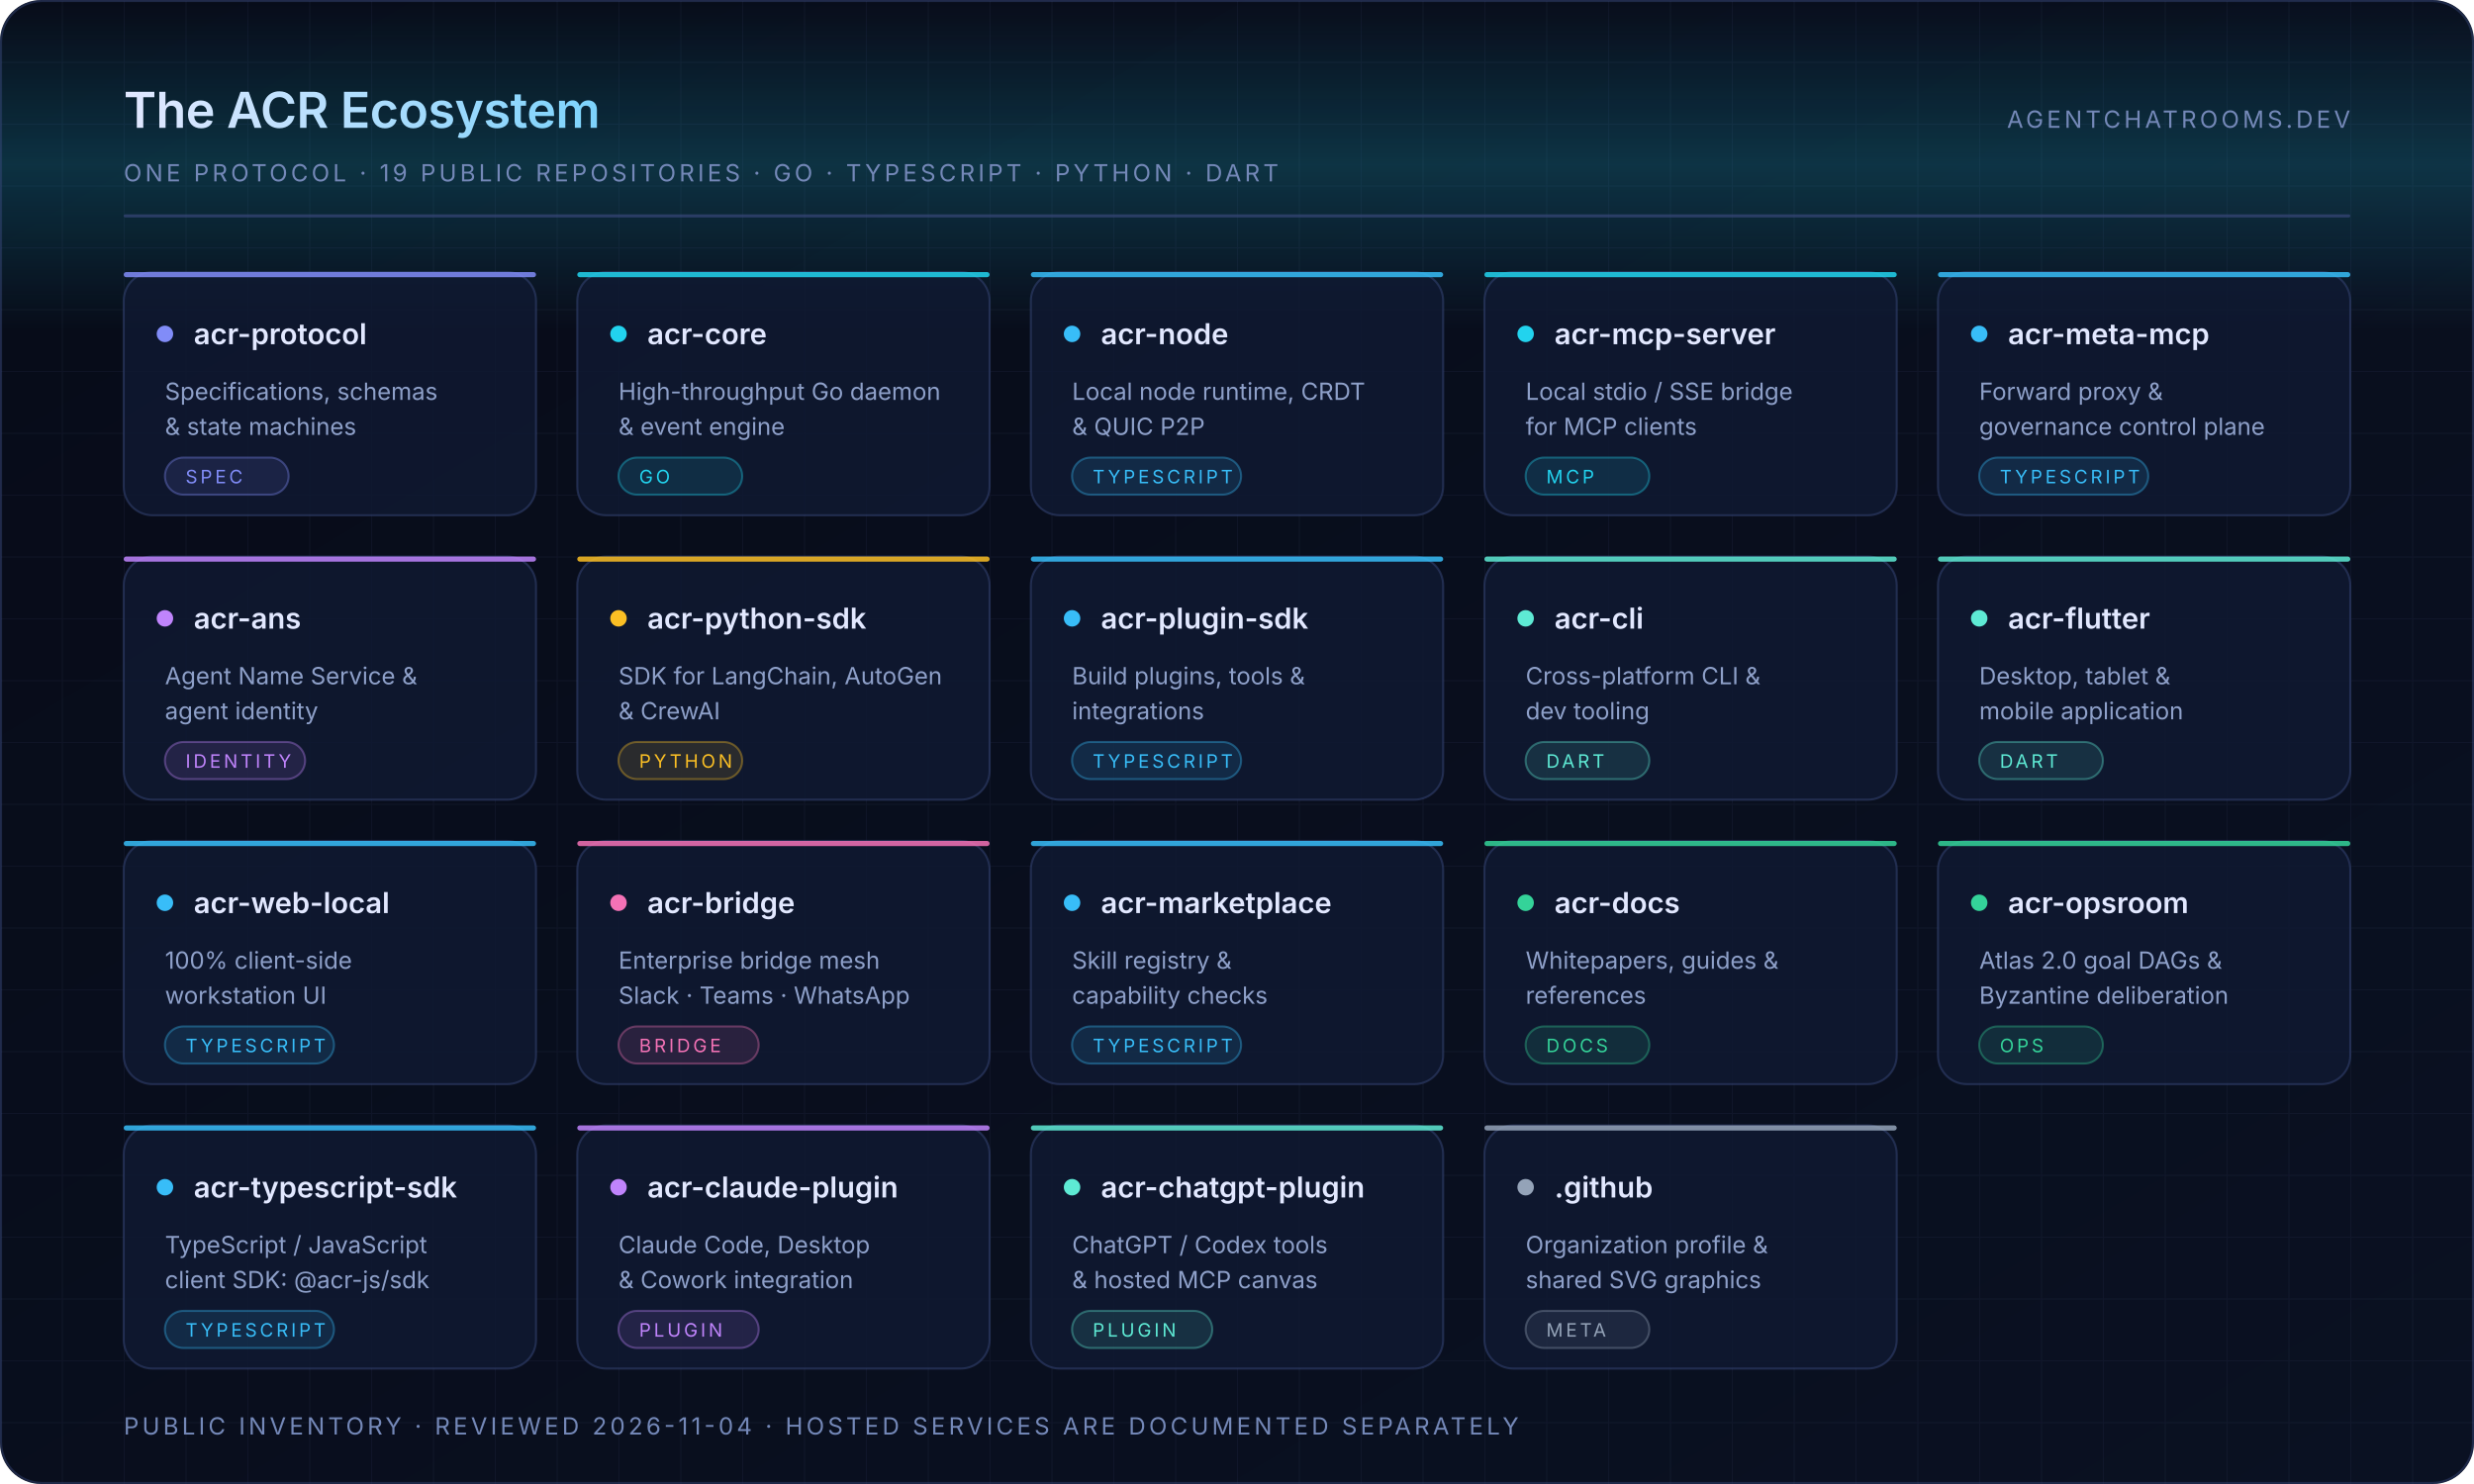
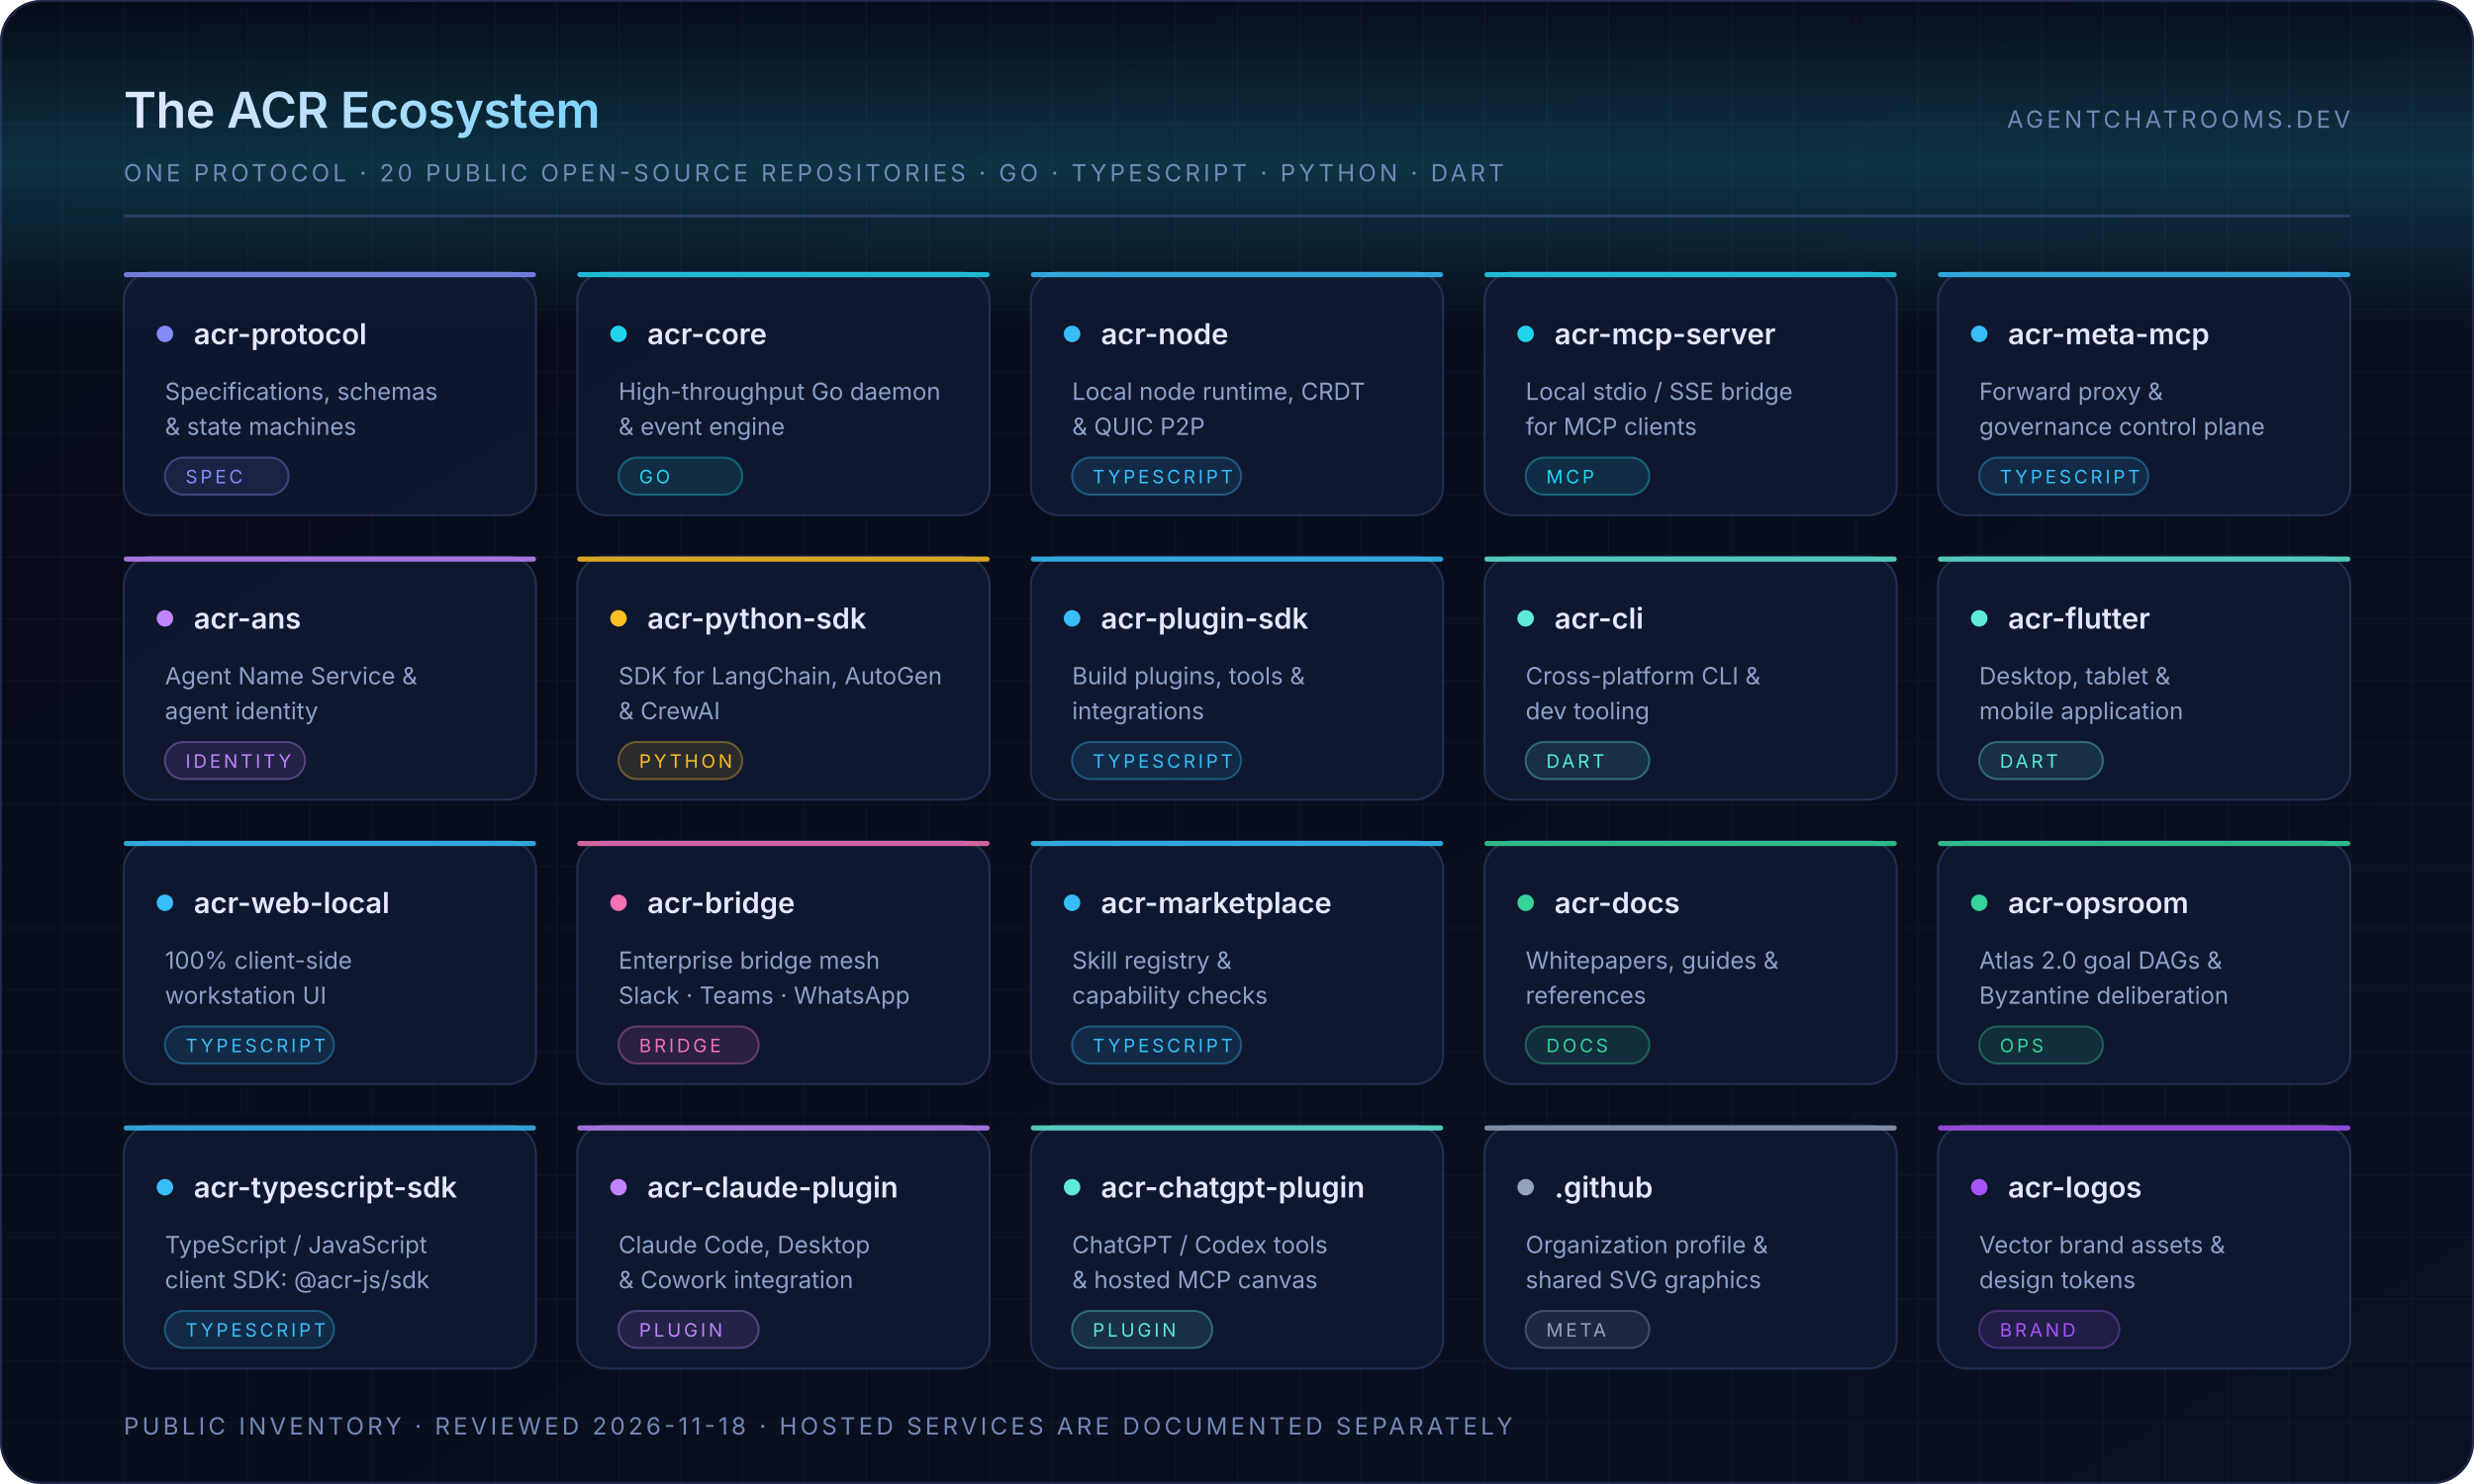
- <svg xmlns="http://www.w3.org/2000/svg" width="1200" height="720" viewBox="0 0 1200 720" role="img" aria-label="The Agentic Chat Rooms ecosystem: 19 public repositories spanning the protocol, runtimes, SDKs, clients, MCP tools, bridge mesh, marketplace, OpsRoom, Claude and ChatGPT plugins, documentation and community">
+ <svg xmlns="http://www.w3.org/2000/svg" width="1200" height="720" viewBox="0 0 1200 720" role="img" aria-label="The Agentic Chat Rooms ecosystem: 20 public open-source repositories spanning the protocol, runtimes, SDKs, clients, MCP tools, bridge mesh, marketplace, OpsRoom, Claude and ChatGPT plugins, documentation, brand logos and community">
  <defs>
    <linearGradient id="eco-bg" x1="0" y1="0" x2="1" y2="1">
      <stop offset="0%" stop-color="#070b18" />
      <stop offset="100%" stop-color="#0a1122" />
    </linearGradient>
    <linearGradient id="eco-heading" x1="0" y1="0" x2="1" y2="0">
      <stop offset="0%" stop-color="#e2e8ff" />
      <stop offset="100%" stop-color="#7dd3fc" />
    </linearGradient>
    <linearGradient id="eco-beam" x1="0" y1="0" x2="0" y2="1">
      <stop offset="0%" stop-color="#22d3ee" stop-opacity="0" />
      <stop offset="50%" stop-color="#22d3ee" stop-opacity="0.35" />
      <stop offset="100%" stop-color="#22d3ee" stop-opacity="0" />
    </linearGradient>
    <pattern id="eco-grid" width="30" height="30" patternUnits="userSpaceOnUse">
      <path d="M30 0H0V30" fill="none" stroke="#8ea0ff" stroke-opacity="0.05" stroke-width="1" />
    </pattern>
    <clipPath id="eco-clip">
      <rect width="1200" height="720" rx="20" />
    </clipPath>
    <style>
      .eco-fs { font-family: 'Segoe UI', Inter, 'Helvetica Neue', Arial, sans-serif; }
      .card { fill: #101a33; fill-opacity: .8; stroke: #38487a; stroke-opacity: .5; }
      .repo { font-size: 14px; font-weight: 600; fill: #e2e8ff; }
      .desc { font-size: 11.5px; fill: #8ea0c9; }
      .tag { font-size: 9px; letter-spacing: 1.4px; }
      .muted { font-size: 11.5px; fill: #7488b8; letter-spacing: 1.6px; }

      @keyframes eco-in { from { opacity: 0; transform: translateY(16px); } to { opacity: 1; transform: translateY(0); } }
      @keyframes eco-scan { 0% { transform: translateY(-160px); } 100% { transform: translateY(880px); } }
      @keyframes eco-rule { from { transform: scaleX(0); } to { transform: scaleX(1); } }

      .card-in { animation: eco-in .75s cubic-bezier(.2,.8,.25,1) both; }
      .beam { animation: eco-scan 9s cubic-bezier(.5,0,.5,1) infinite; }
      .rule { transform-origin: 60px 0; animation: eco-rule 1.2s cubic-bezier(.2,.8,.25,1) .2s both; }

      @media (prefers-reduced-motion: reduce) {
        .card-in, .beam, .rule { animation: none; }
        .repo-dot { display: none; }
      }
    </style>
  </defs>
  <g clip-path="url(#eco-clip)" class="eco-fs">
    <rect width="1200" height="720" fill="url(#eco-bg)" />
    <rect width="1200" height="720" fill="url(#eco-grid)" />
    <g opacity="0.55">
      <rect class="beam" x="0" y="0" width="1200" height="160" fill="url(#eco-beam)" />
    </g>
    <text x="60" y="62" fill="url(#eco-heading)" font-size="24" font-weight="600" letter-spacing="-0.2">The ACR Ecosystem</text>
-     <text x="60" y="88" class="muted">ONE PROTOCOL · 19 PUBLIC REPOSITORIES · GO · TYPESCRIPT · PYTHON · DART</text>
+     <text x="60" y="88" class="muted">ONE PROTOCOL · 20 PUBLIC OPEN-SOURCE REPOSITORIES · GO · TYPESCRIPT · PYTHON · DART</text>
    <text x="1140" y="62" class="muted" text-anchor="end">AGENTCHATROOMS.DEV</text>
    <g class="rule">
      <rect x="60" y="104" width="1080" height="1.5" rx="0.75" fill="#38487a" fill-opacity="0.7" />
    </g>
    <g class="card-in" style="animation-delay:0.00s">
      <rect x="60" y="132" width="200" height="118" rx="14" class="card" />
      <rect x="60" y="132" width="200" height="2.5" rx="1.25" fill="#818cf8" fill-opacity="0.85" />
      <circle class="repo-dot" cx="80" cy="162" r="4" fill="#818cf8">
        <animate attributeName="opacity" values="0.35;1;0.35" dur="3.0s" repeatCount="indefinite" />
      </circle>
      <text x="94" y="167" class="repo">acr-protocol</text>
      <text x="80" y="194" class="desc">Specifications, schemas</text>
      <text x="80" y="211" class="desc">&amp; state machines</text>
      <rect x="80" y="222" width="60" height="18" rx="9" fill="#818cf8" fill-opacity="0.12" stroke="#818cf8" stroke-opacity="0.35" />
      <text x="90" y="234.5" class="tag" fill="#818cf8">SPEC</text>
    </g>
    <g class="card-in" style="animation-delay:0.06s">
      <rect x="280" y="132" width="200" height="118" rx="14" class="card" />
      <rect x="280" y="132" width="200" height="2.5" rx="1.25" fill="#22d3ee" fill-opacity="0.85" />
      <circle class="repo-dot" cx="300" cy="162" r="4" fill="#22d3ee">
        <animate attributeName="opacity" values="0.35;1;0.35" dur="3.4s" repeatCount="indefinite" />
      </circle>
      <text x="314" y="167" class="repo">acr-core</text>
      <text x="300" y="194" class="desc">High-throughput Go daemon</text>
      <text x="300" y="211" class="desc">&amp; event engine</text>
      <rect x="300" y="222" width="60" height="18" rx="9" fill="#22d3ee" fill-opacity="0.12" stroke="#22d3ee" stroke-opacity="0.35" />
      <text x="310" y="234.5" class="tag" fill="#22d3ee">GO</text>
    </g>
    <g class="card-in" style="animation-delay:0.12s">
      <rect x="500" y="132" width="200" height="118" rx="14" class="card" />
      <rect x="500" y="132" width="200" height="2.5" rx="1.25" fill="#38bdf8" fill-opacity="0.85" />
      <circle class="repo-dot" cx="520" cy="162" r="4" fill="#38bdf8">
        <animate attributeName="opacity" values="0.35;1;0.35" dur="3.8s" repeatCount="indefinite" />
      </circle>
      <text x="534" y="167" class="repo">acr-node</text>
      <text x="520" y="194" class="desc">Local node runtime, CRDT</text>
      <text x="520" y="211" class="desc">&amp; QUIC P2P</text>
      <rect x="520" y="222" width="82" height="18" rx="9" fill="#38bdf8" fill-opacity="0.12" stroke="#38bdf8" stroke-opacity="0.35" />
      <text x="530" y="234.5" class="tag" fill="#38bdf8">TYPESCRIPT</text>
    </g>
    <g class="card-in" style="animation-delay:0.18s">
      <rect x="720" y="132" width="200" height="118" rx="14" class="card" />
      <rect x="720" y="132" width="200" height="2.5" rx="1.25" fill="#22d3ee" fill-opacity="0.85" />
      <circle class="repo-dot" cx="740" cy="162" r="4" fill="#22d3ee">
        <animate attributeName="opacity" values="0.35;1;0.35" dur="4.2s" repeatCount="indefinite" />
      </circle>
      <text x="754" y="167" class="repo">acr-mcp-server</text>
      <text x="740" y="194" class="desc">Local stdio / SSE bridge</text>
      <text x="740" y="211" class="desc">for MCP clients</text>
      <rect x="740" y="222" width="60" height="18" rx="9" fill="#22d3ee" fill-opacity="0.12" stroke="#22d3ee" stroke-opacity="0.35" />
      <text x="750" y="234.5" class="tag" fill="#22d3ee">MCP</text>
    </g>
    <g class="card-in" style="animation-delay:0.24s">
      <rect x="940" y="132" width="200" height="118" rx="14" class="card" />
      <rect x="940" y="132" width="200" height="2.5" rx="1.25" fill="#38bdf8" fill-opacity="0.85" />
      <circle class="repo-dot" cx="960" cy="162" r="4" fill="#38bdf8">
        <animate attributeName="opacity" values="0.35;1;0.35" dur="4.6s" repeatCount="indefinite" />
      </circle>
      <text x="974" y="167" class="repo">acr-meta-mcp</text>
      <text x="960" y="194" class="desc">Forward proxy &amp;</text>
      <text x="960" y="211" class="desc">governance control plane</text>
      <rect x="960" y="222" width="82" height="18" rx="9" fill="#38bdf8" fill-opacity="0.12" stroke="#38bdf8" stroke-opacity="0.35" />
      <text x="970" y="234.5" class="tag" fill="#38bdf8">TYPESCRIPT</text>
    </g>
    <g class="card-in" style="animation-delay:0.30s">
      <rect x="60" y="270" width="200" height="118" rx="14" class="card" />
      <rect x="60" y="270" width="200" height="2.5" rx="1.25" fill="#c084fc" fill-opacity="0.85" />
      <circle class="repo-dot" cx="80" cy="300" r="4" fill="#c084fc">
        <animate attributeName="opacity" values="0.35;1;0.35" dur="3.0s" repeatCount="indefinite" />
      </circle>
      <text x="94" y="305" class="repo">acr-ans</text>
      <text x="80" y="332" class="desc">Agent Name Service &amp;</text>
      <text x="80" y="349" class="desc">agent identity</text>
      <rect x="80" y="360" width="68" height="18" rx="9" fill="#c084fc" fill-opacity="0.12" stroke="#c084fc" stroke-opacity="0.35" />
      <text x="90" y="372.5" class="tag" fill="#c084fc">IDENTITY</text>
    </g>
    <g class="card-in" style="animation-delay:0.36s">
      <rect x="280" y="270" width="200" height="118" rx="14" class="card" />
      <rect x="280" y="270" width="200" height="2.5" rx="1.25" fill="#fbbf24" fill-opacity="0.85" />
      <circle class="repo-dot" cx="300" cy="300" r="4" fill="#fbbf24">
        <animate attributeName="opacity" values="0.35;1;0.35" dur="3.4s" repeatCount="indefinite" />
      </circle>
      <text x="314" y="305" class="repo">acr-python-sdk</text>
      <text x="300" y="332" class="desc">SDK for LangChain, AutoGen</text>
      <text x="300" y="349" class="desc">&amp; CrewAI</text>
      <rect x="300" y="360" width="60" height="18" rx="9" fill="#fbbf24" fill-opacity="0.12" stroke="#fbbf24" stroke-opacity="0.35" />
      <text x="310" y="372.5" class="tag" fill="#fbbf24">PYTHON</text>
    </g>
    <g class="card-in" style="animation-delay:0.42s">
      <rect x="500" y="270" width="200" height="118" rx="14" class="card" />
      <rect x="500" y="270" width="200" height="2.5" rx="1.25" fill="#38bdf8" fill-opacity="0.85" />
      <circle class="repo-dot" cx="520" cy="300" r="4" fill="#38bdf8">
        <animate attributeName="opacity" values="0.35;1;0.35" dur="3.8s" repeatCount="indefinite" />
      </circle>
      <text x="534" y="305" class="repo">acr-plugin-sdk</text>
      <text x="520" y="332" class="desc">Build plugins, tools &amp;</text>
      <text x="520" y="349" class="desc">integrations</text>
      <rect x="520" y="360" width="82" height="18" rx="9" fill="#38bdf8" fill-opacity="0.12" stroke="#38bdf8" stroke-opacity="0.35" />
      <text x="530" y="372.5" class="tag" fill="#38bdf8">TYPESCRIPT</text>
    </g>
    <g class="card-in" style="animation-delay:0.48s">
      <rect x="720" y="270" width="200" height="118" rx="14" class="card" />
      <rect x="720" y="270" width="200" height="2.5" rx="1.25" fill="#5eead4" fill-opacity="0.85" />
      <circle class="repo-dot" cx="740" cy="300" r="4" fill="#5eead4">
        <animate attributeName="opacity" values="0.35;1;0.35" dur="4.2s" repeatCount="indefinite" />
      </circle>
      <text x="754" y="305" class="repo">acr-cli</text>
      <text x="740" y="332" class="desc">Cross-platform CLI &amp;</text>
      <text x="740" y="349" class="desc">dev tooling</text>
      <rect x="740" y="360" width="60" height="18" rx="9" fill="#5eead4" fill-opacity="0.12" stroke="#5eead4" stroke-opacity="0.35" />
      <text x="750" y="372.5" class="tag" fill="#5eead4">DART</text>
    </g>
    <g class="card-in" style="animation-delay:0.54s">
      <rect x="940" y="270" width="200" height="118" rx="14" class="card" />
      <rect x="940" y="270" width="200" height="2.5" rx="1.25" fill="#5eead4" fill-opacity="0.85" />
      <circle class="repo-dot" cx="960" cy="300" r="4" fill="#5eead4">
        <animate attributeName="opacity" values="0.35;1;0.35" dur="4.6s" repeatCount="indefinite" />
      </circle>
      <text x="974" y="305" class="repo">acr-flutter</text>
      <text x="960" y="332" class="desc">Desktop, tablet &amp;</text>
      <text x="960" y="349" class="desc">mobile application</text>
      <rect x="960" y="360" width="60" height="18" rx="9" fill="#5eead4" fill-opacity="0.12" stroke="#5eead4" stroke-opacity="0.35" />
      <text x="970" y="372.5" class="tag" fill="#5eead4">DART</text>
    </g>
    <g class="card-in" style="animation-delay:0.60s">
      <rect x="60" y="408" width="200" height="118" rx="14" class="card" />
      <rect x="60" y="408" width="200" height="2.5" rx="1.25" fill="#38bdf8" fill-opacity="0.85" />
      <circle class="repo-dot" cx="80" cy="438" r="4" fill="#38bdf8">
        <animate attributeName="opacity" values="0.35;1;0.35" dur="3.0s" repeatCount="indefinite" />
      </circle>
      <text x="94" y="443" class="repo">acr-web-local</text>
      <text x="80" y="470" class="desc">100% client-side</text>
      <text x="80" y="487" class="desc">workstation UI</text>
      <rect x="80" y="498" width="82" height="18" rx="9" fill="#38bdf8" fill-opacity="0.12" stroke="#38bdf8" stroke-opacity="0.35" />
      <text x="90" y="510.5" class="tag" fill="#38bdf8">TYPESCRIPT</text>
    </g>
    <g class="card-in" style="animation-delay:0.66s">
      <rect x="280" y="408" width="200" height="118" rx="14" class="card" />
      <rect x="280" y="408" width="200" height="2.5" rx="1.25" fill="#f472b6" fill-opacity="0.85" />
      <circle class="repo-dot" cx="300" cy="438" r="4" fill="#f472b6">
        <animate attributeName="opacity" values="0.35;1;0.35" dur="3.4s" repeatCount="indefinite" />
      </circle>
      <text x="314" y="443" class="repo">acr-bridge</text>
      <text x="300" y="470" class="desc">Enterprise bridge mesh</text>
      <text x="300" y="487" class="desc">Slack · Teams · WhatsApp</text>
      <rect x="300" y="498" width="68" height="18" rx="9" fill="#f472b6" fill-opacity="0.12" stroke="#f472b6" stroke-opacity="0.35" />
      <text x="310" y="510.5" class="tag" fill="#f472b6">BRIDGE</text>
    </g>
    <g class="card-in" style="animation-delay:0.72s">
      <rect x="500" y="408" width="200" height="118" rx="14" class="card" />
      <rect x="500" y="408" width="200" height="2.5" rx="1.25" fill="#38bdf8" fill-opacity="0.85" />
      <circle class="repo-dot" cx="520" cy="438" r="4" fill="#38bdf8">
        <animate attributeName="opacity" values="0.35;1;0.35" dur="3.8s" repeatCount="indefinite" />
      </circle>
      <text x="534" y="443" class="repo">acr-marketplace</text>
      <text x="520" y="470" class="desc">Skill registry &amp;</text>
      <text x="520" y="487" class="desc">capability checks</text>
      <rect x="520" y="498" width="82" height="18" rx="9" fill="#38bdf8" fill-opacity="0.12" stroke="#38bdf8" stroke-opacity="0.35" />
      <text x="530" y="510.5" class="tag" fill="#38bdf8">TYPESCRIPT</text>
    </g>
    <g class="card-in" style="animation-delay:0.78s">
      <rect x="720" y="408" width="200" height="118" rx="14" class="card" />
      <rect x="720" y="408" width="200" height="2.5" rx="1.25" fill="#34d399" fill-opacity="0.85" />
      <circle class="repo-dot" cx="740" cy="438" r="4" fill="#34d399">
        <animate attributeName="opacity" values="0.35;1;0.35" dur="4.2s" repeatCount="indefinite" />
      </circle>
      <text x="754" y="443" class="repo">acr-docs</text>
      <text x="740" y="470" class="desc">Whitepapers, guides &amp;</text>
      <text x="740" y="487" class="desc">references</text>
      <rect x="740" y="498" width="60" height="18" rx="9" fill="#34d399" fill-opacity="0.12" stroke="#34d399" stroke-opacity="0.35" />
      <text x="750" y="510.5" class="tag" fill="#34d399">DOCS</text>
    </g>
    <g class="card-in" style="animation-delay:0.84s">
      <rect x="940" y="408" width="200" height="118" rx="14" class="card" />
      <rect x="940" y="408" width="200" height="2.5" rx="1.25" fill="#34d399" fill-opacity="0.85" />
      <circle class="repo-dot" cx="960" cy="438" r="4" fill="#34d399">
        <animate attributeName="opacity" values="0.35;1;0.35" dur="4.6s" repeatCount="indefinite" />
      </circle>
      <text x="974" y="443" class="repo">acr-opsroom</text>
      <text x="960" y="470" class="desc">Atlas 2.0 goal DAGs &amp;</text>
      <text x="960" y="487" class="desc">Byzantine deliberation</text>
      <rect x="960" y="498" width="60" height="18" rx="9" fill="#34d399" fill-opacity="0.12" stroke="#34d399" stroke-opacity="0.35" />
      <text x="970" y="510.5" class="tag" fill="#34d399">OPS</text>
    </g>
    <g class="card-in" style="animation-delay:0.90s">
      <rect x="60" y="546" width="200" height="118" rx="14" class="card" />
      <rect x="60" y="546" width="200" height="2.5" rx="1.25" fill="#38bdf8" fill-opacity="0.85" />
      <circle class="repo-dot" cx="80" cy="576" r="4" fill="#38bdf8">
        <animate attributeName="opacity" values="0.35;1;0.35" dur="3.0s" repeatCount="indefinite" />
      </circle>
      <text x="94" y="581" class="repo">acr-typescript-sdk</text>
      <text x="80" y="608" class="desc">TypeScript / JavaScript</text>
      <text x="80" y="625" class="desc">client SDK: @acr-js/sdk</text>
      <rect x="80" y="636" width="82" height="18" rx="9" fill="#38bdf8" fill-opacity="0.12" stroke="#38bdf8" stroke-opacity="0.35" />
      <text x="90" y="648.5" class="tag" fill="#38bdf8">TYPESCRIPT</text>
    </g>
    <g class="card-in" style="animation-delay:0.96s">
      <rect x="280" y="546" width="200" height="118" rx="14" class="card" />
      <rect x="280" y="546" width="200" height="2.5" rx="1.25" fill="#c084fc" fill-opacity="0.85" />
      <circle class="repo-dot" cx="300" cy="576" r="4" fill="#c084fc">
        <animate attributeName="opacity" values="0.35;1;0.35" dur="3.4s" repeatCount="indefinite" />
      </circle>
      <text x="314" y="581" class="repo">acr-claude-plugin</text>
      <text x="300" y="608" class="desc">Claude Code, Desktop</text>
      <text x="300" y="625" class="desc">&amp; Cowork integration</text>
      <rect x="300" y="636" width="68" height="18" rx="9" fill="#c084fc" fill-opacity="0.12" stroke="#c084fc" stroke-opacity="0.35" />
      <text x="310" y="648.5" class="tag" fill="#c084fc">PLUGIN</text>
    </g>
    <g class="card-in" style="animation-delay:1.02s">
      <rect x="500" y="546" width="200" height="118" rx="14" class="card" />
      <rect x="500" y="546" width="200" height="2.5" rx="1.25" fill="#5eead4" fill-opacity="0.85" />
      <circle class="repo-dot" cx="520" cy="576" r="4" fill="#5eead4">
        <animate attributeName="opacity" values="0.35;1;0.35" dur="3.8s" repeatCount="indefinite" />
      </circle>
      <text x="534" y="581" class="repo">acr-chatgpt-plugin</text>
      <text x="520" y="608" class="desc">ChatGPT / Codex tools</text>
      <text x="520" y="625" class="desc">&amp; hosted MCP canvas</text>
      <rect x="520" y="636" width="68" height="18" rx="9" fill="#5eead4" fill-opacity="0.12" stroke="#5eead4" stroke-opacity="0.35" />
      <text x="530" y="648.5" class="tag" fill="#5eead4">PLUGIN</text>
    </g>
    <g class="card-in" style="animation-delay:1.08s">
      <rect x="720" y="546" width="200" height="118" rx="14" class="card" />
      <rect x="720" y="546" width="200" height="2.5" rx="1.25" fill="#94a3b8" fill-opacity="0.85" />
      <circle class="repo-dot" cx="740" cy="576" r="4" fill="#94a3b8">
        <animate attributeName="opacity" values="0.35;1;0.35" dur="4.2s" repeatCount="indefinite" />
      </circle>
      <text x="754" y="581" class="repo">.github</text>
      <text x="740" y="608" class="desc">Organization profile &amp;</text>
      <text x="740" y="625" class="desc">shared SVG graphics</text>
      <rect x="740" y="636" width="60" height="18" rx="9" fill="#94a3b8" fill-opacity="0.12" stroke="#94a3b8" stroke-opacity="0.35" />
      <text x="750" y="648.5" class="tag" fill="#94a3b8">META</text>
    </g>
-     <text x="60" y="696" class="muted">PUBLIC INVENTORY · REVIEWED 2026-11-04 · HOSTED SERVICES ARE DOCUMENTED SEPARATELY</text>
+     <g class="card-in" style="animation-delay:1.14s">
+       <rect x="940" y="546" width="200" height="118" rx="14" class="card" />
+       <rect x="940" y="546" width="200" height="2.5" rx="1.25" fill="#a855f7" fill-opacity="0.85" />
+       <circle class="repo-dot" cx="960" cy="576" r="4" fill="#a855f7">
+         <animate attributeName="opacity" values="0.35;1;0.35" dur="4.6s" repeatCount="indefinite" />
+       </circle>
+       <text x="974" y="581" class="repo">acr-logos</text>
+       <text x="960" y="608" class="desc">Vector brand assets &amp;</text>
+       <text x="960" y="625" class="desc">design tokens</text>
+       <rect x="960" y="636" width="68" height="18" rx="9" fill="#a855f7" fill-opacity="0.12" stroke="#a855f7" stroke-opacity="0.35" />
+       <text x="970" y="648.5" class="tag" fill="#a855f7">BRAND</text>
+     </g>
+     <text x="60" y="696" class="muted">PUBLIC INVENTORY · REVIEWED 2026-11-18 · HOSTED SERVICES ARE DOCUMENTED SEPARATELY</text>
    <rect x="0.5" y="0.5" width="1199" height="719" rx="20" fill="none" stroke="#38487a" stroke-opacity="0.45" />
  </g>
</svg>
